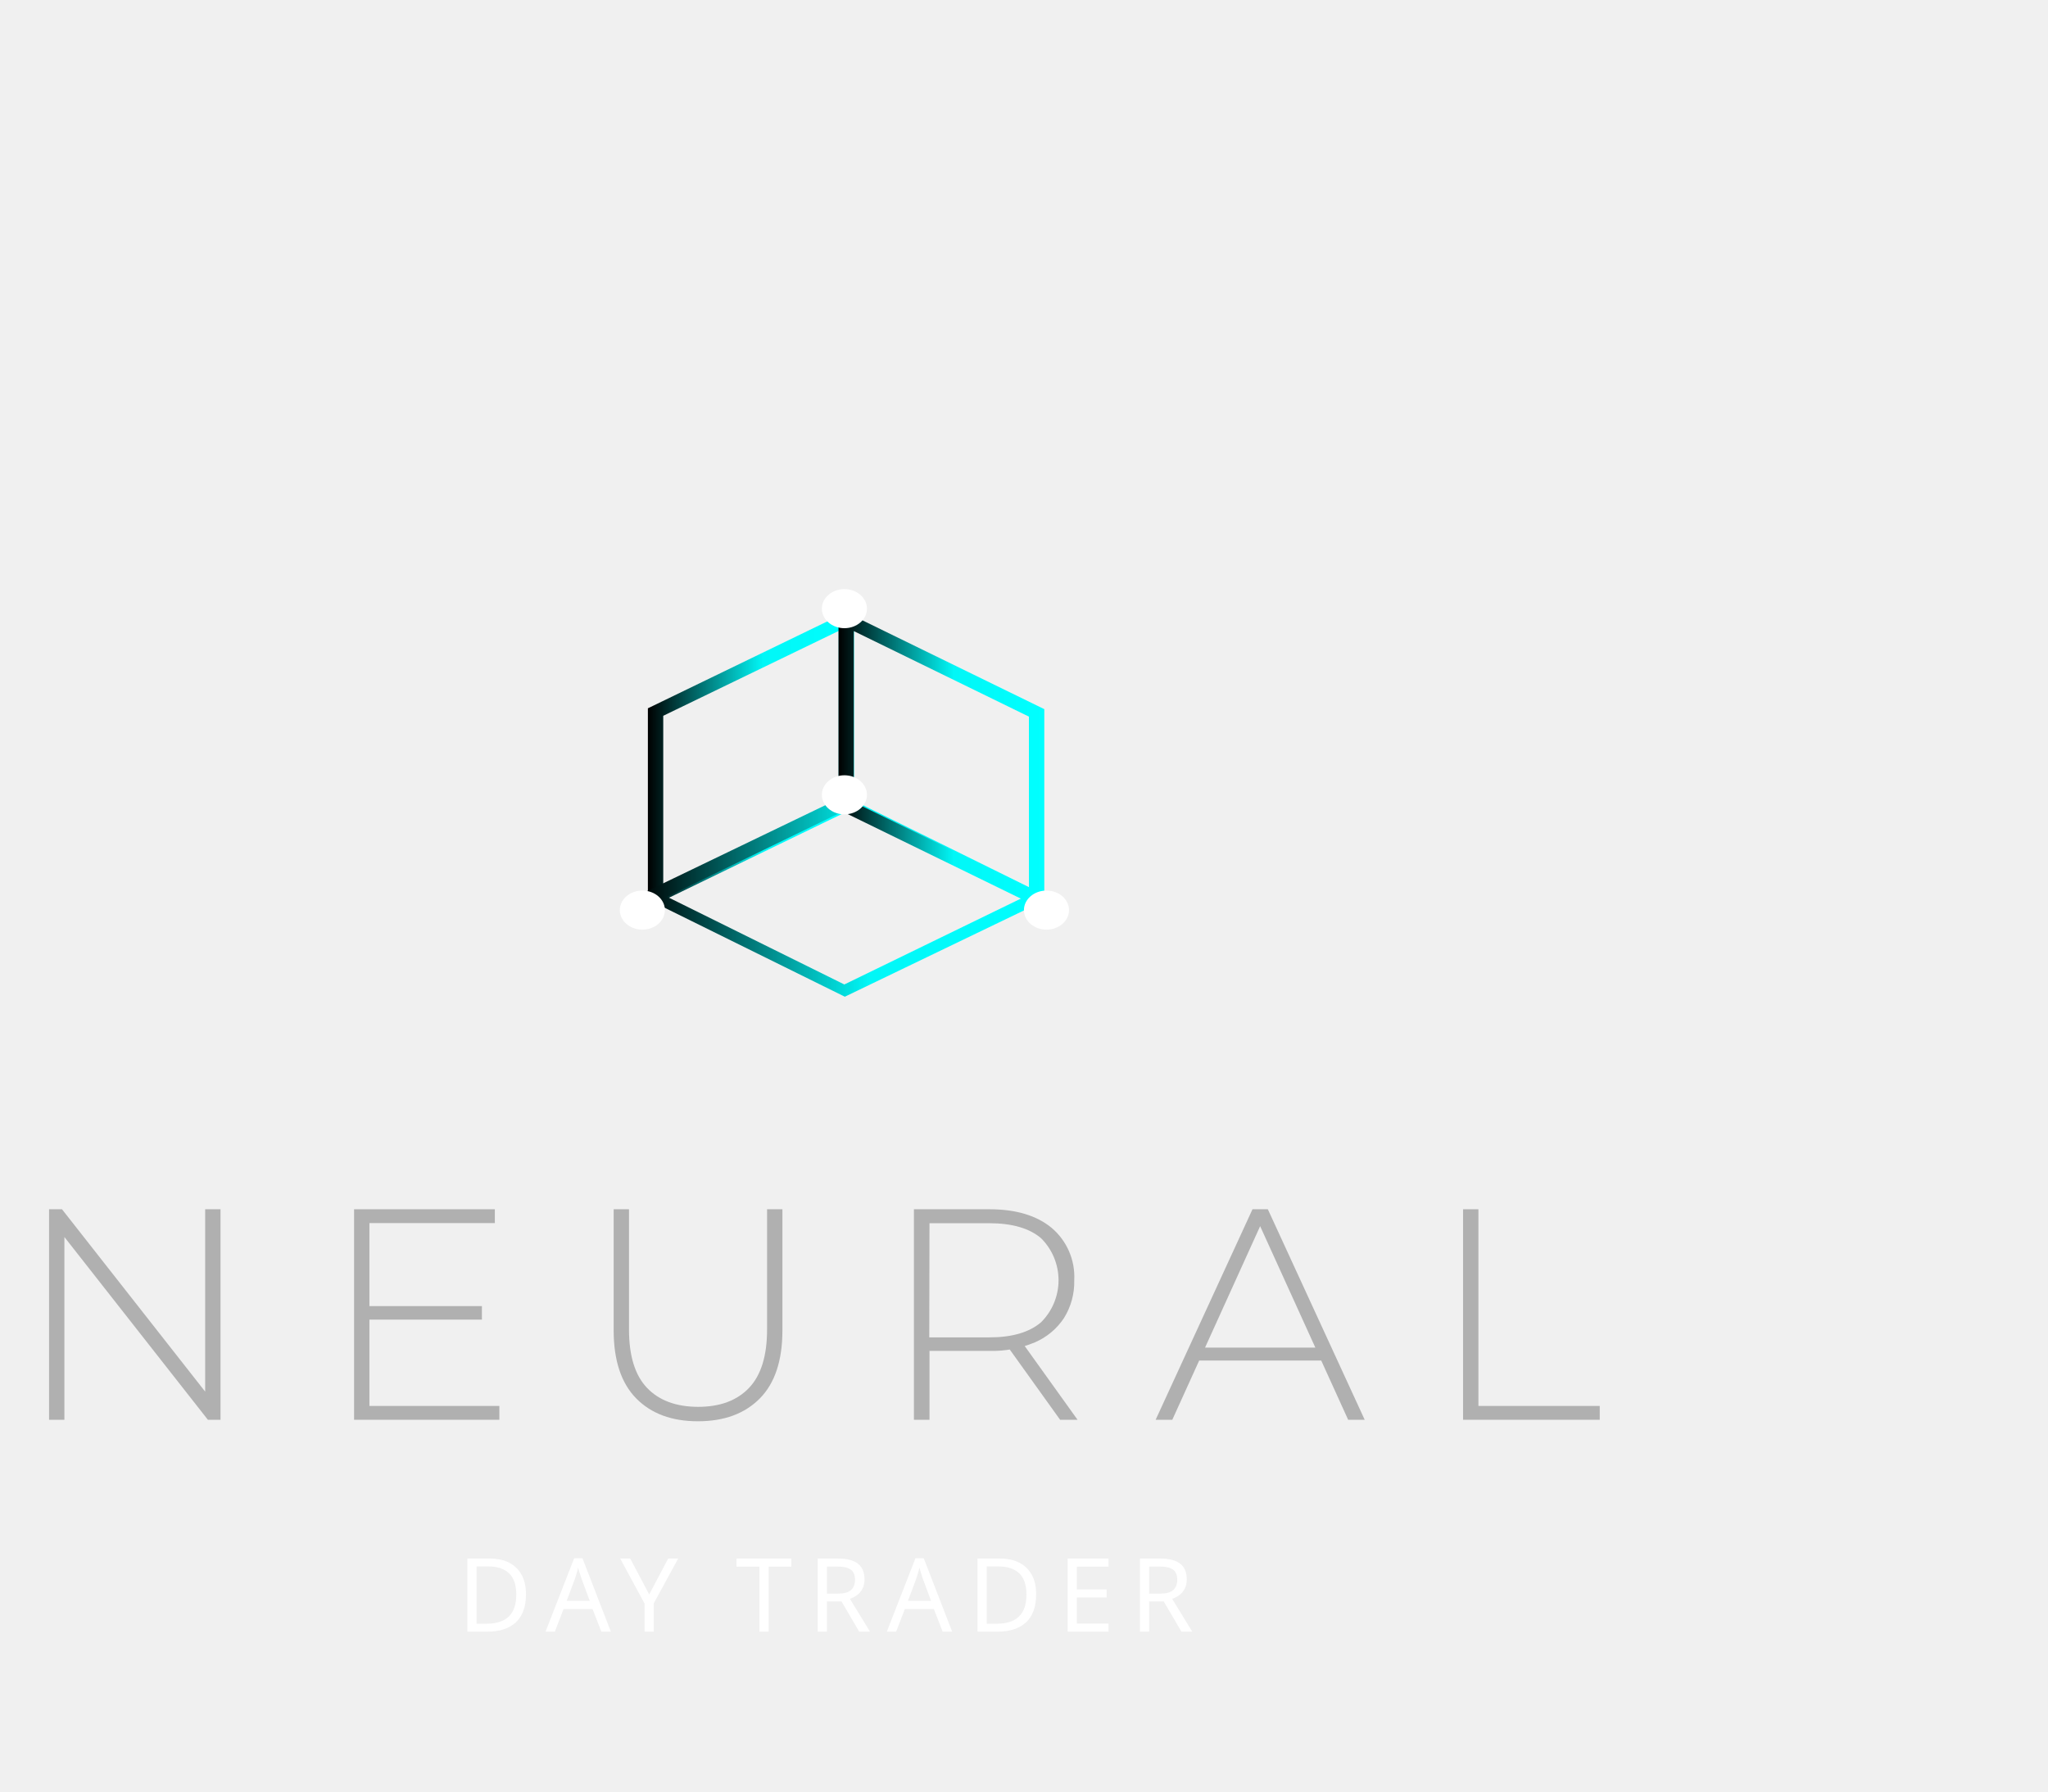
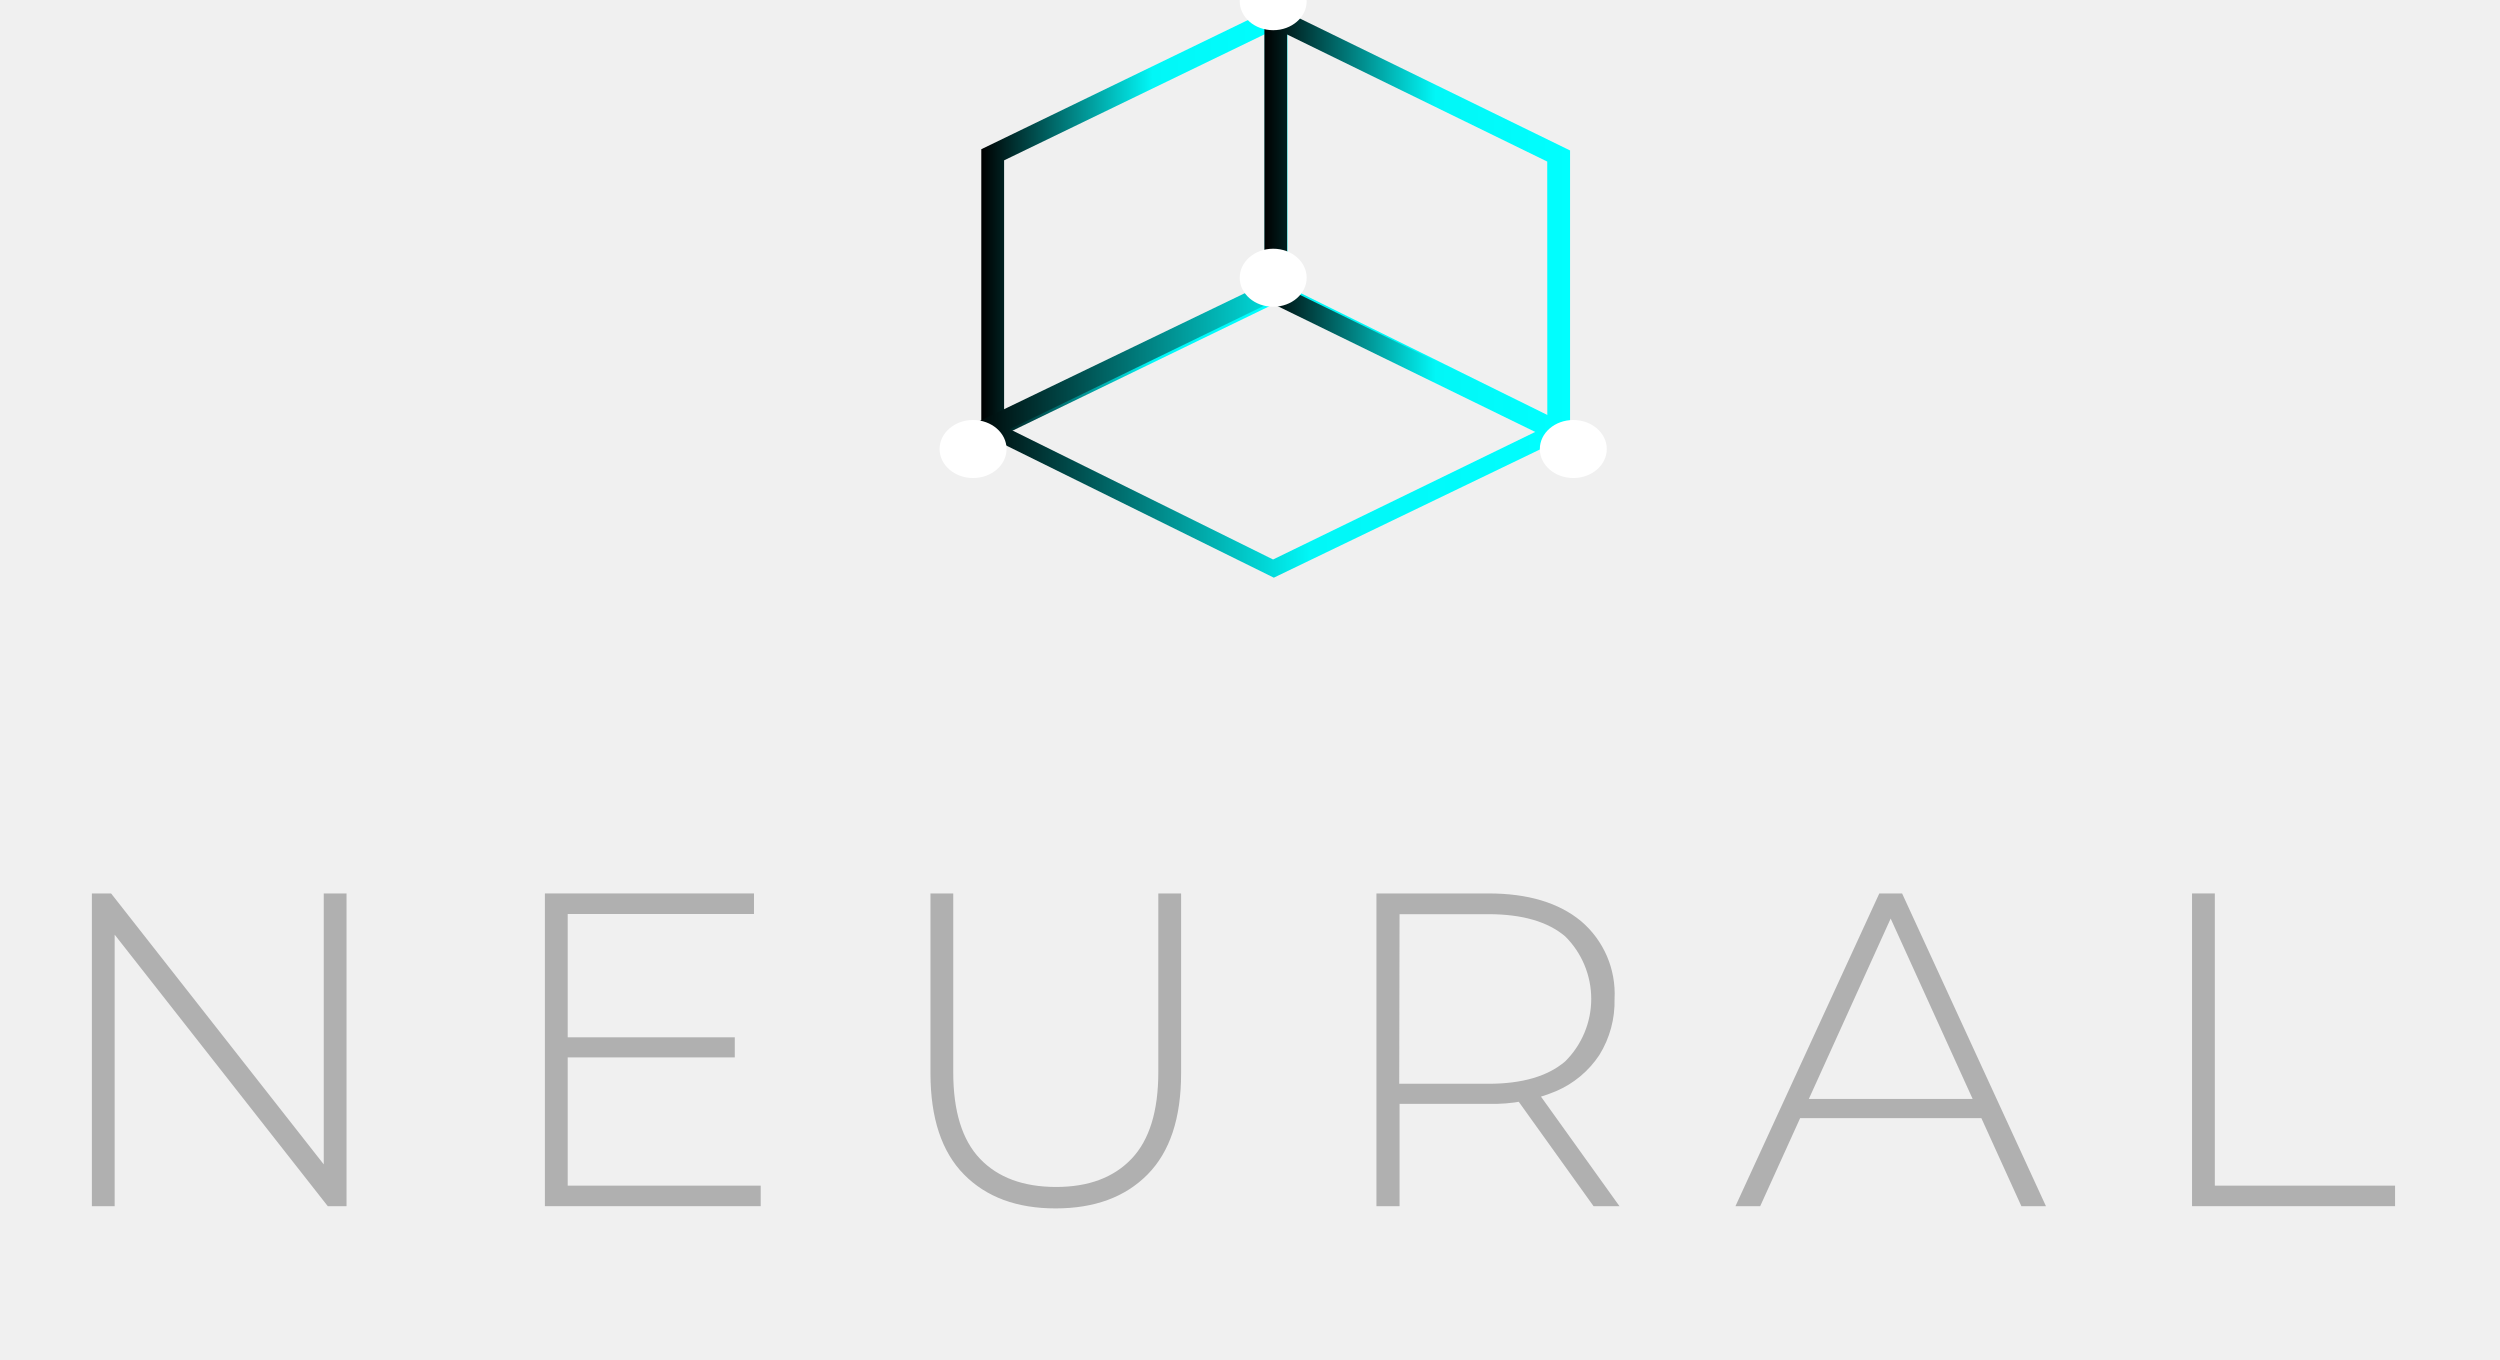
- <svg xmlns="http://www.w3.org/2000/svg" xmlns:xlink="http://www.w3.org/1999/xlink" viewBox="0 -50 320 280">
+ <svg xmlns="http://www.w3.org/2000/svg" xmlns:xlink="http://www.w3.org/1999/xlink" viewBox="-2 45 263 143">
  <defs>
    <style>
      .cls-1 { fill: #fff; }
      .cls-2 { fill: url(#grad-1); }
      .cls-3 { fill: url(#grad-2); }
      .cls-4 { fill: url(#grad-3); }
    </style>
    <linearGradient id="grad-1" x1="176.64" y1="104.01" x2="122.97" y2="104.01" gradientUnits="userSpaceOnUse">
      <stop offset="0" stop-color="aqua" />
      <stop offset="0.44" stop-color="#01f7f7" />
      <stop offset="1" stop-color="#000" />
    </linearGradient>
    <linearGradient id="grad-2" x1="227.8" y1="145.52" x2="120.66" y2="145.52" xlink:href="#grad-1" />
    <linearGradient id="grad-3" x1="226.23" y1="104.35" x2="172.64" y2="104.35" xlink:href="#grad-1" />
  </defs>
  <g transform="translate(-42.24, -57.67) translate(0, 22) translate(174.18, 104.35) scale(0.6, 0.52) translate(-174.18, -104.35)">
    <path class="cls-2" d="M123,89l53.67-30v60L123,149Zm4,53.26,45.69-25.52v-51L127,91.25Z" />
    <path class="cls-3" d="M174.18,115.36l53.62,30.57-53.51,29.75-53.63-30.56ZM128,145.64,174.16,172l46.31-26-46.16-26.3Z" />
    <path class="cls-4" d="M226.23,149.64l-53.59-30.2V59.05l53.59,30.2Zm-4-58.14L176.62,65.79V117.2l45.62,25.7Z" />
  </g>
  <g transform="translate(-42.24, -57.67) translate(0, 22) translate(174.18, 104.35) scale(0.6, 0.52) translate(-174.18, -104.35)">
    <circle class="cls-1" cx="174.18" cy="59.05" r="5.87" />
    <circle class="cls-1" cx="226.8" cy="149.65" r="5.87" />
    <circle class="cls-1" cx="121.56" cy="149.65" r="5.87" />
    <circle class="cls-1" cx="174.18" cy="115" r="5.87" />
  </g>
  <g style="fill: rgb(176, 176, 176); fill-opacity: 1; font-family: Montserrat, sans-serif; font-weight: 400" transform="translate(-42.24, -69.3) translate(170, 224.74) scale(0.94) translate(-170, -224.74)">
    <path d="M42.24,242.24v-35h2.15l25,31.85H68.19V207.24h2.55v35h-2.1l-25-31.85h1.15v31.85Z" />
    <path d="M92.94,242.24v-35h23.4v2.3H95.49v30.4h21.6v2.3Zm2.25-16.65v-2.25h19v2.25Z" />
    <path d="M150.09,242.49q-6.51,0-10.25-3.8t-3.75-11.3V207.24h2.55v20q0,6.56,3,9.7t8.5,3.15q5.45,0,8.45-3.15t3-9.7v-20h2.55v20.15q0,7.5-3.75,11.3T150.09,242.49Z" />
    <path d="M186,242.24v-35h12.55q6.6,0,10.35,3.1a10.67,10.67,0,0,1,3.75,8.7,11.34,11.34,0,0,1-1.7,6.28,11,11,0,0,1-4.85,4.05,18.23,18.23,0,0,1-7.55,1.42H187.44l1.15-1.2v12.65Zm2.55-12.5-1.15-1.2h11.15q5.64,0,8.57-2.5a9.85,9.85,0,0,0,0-14q-2.92-2.47-8.57-2.48H187.44l1.15-1.25Zm21.75,12.5-9.1-12.7h2.9l9.1,12.7Z" />
    <path d="M226.18,242.24l16.1-35h2.55l16.1,35h-2.75L243,208.84h1.1l-15.15,33.4Zm5.9-9.85.85-2.15h20.95l.85,2.15Z" />
    <path d="M277.28,242.24v-35h2.55v32.7H300v2.3Z" />
  </g>
  <text x="129" y="205" text-anchor="middle" style="fill: rgb(255,255,255); fill-opacity: 1; font-family: Montserrat, sans-serif; font-weight: 400; font-size: 16px; letter-spacing: 0.15em">DAY TRADER</text>
</svg>
